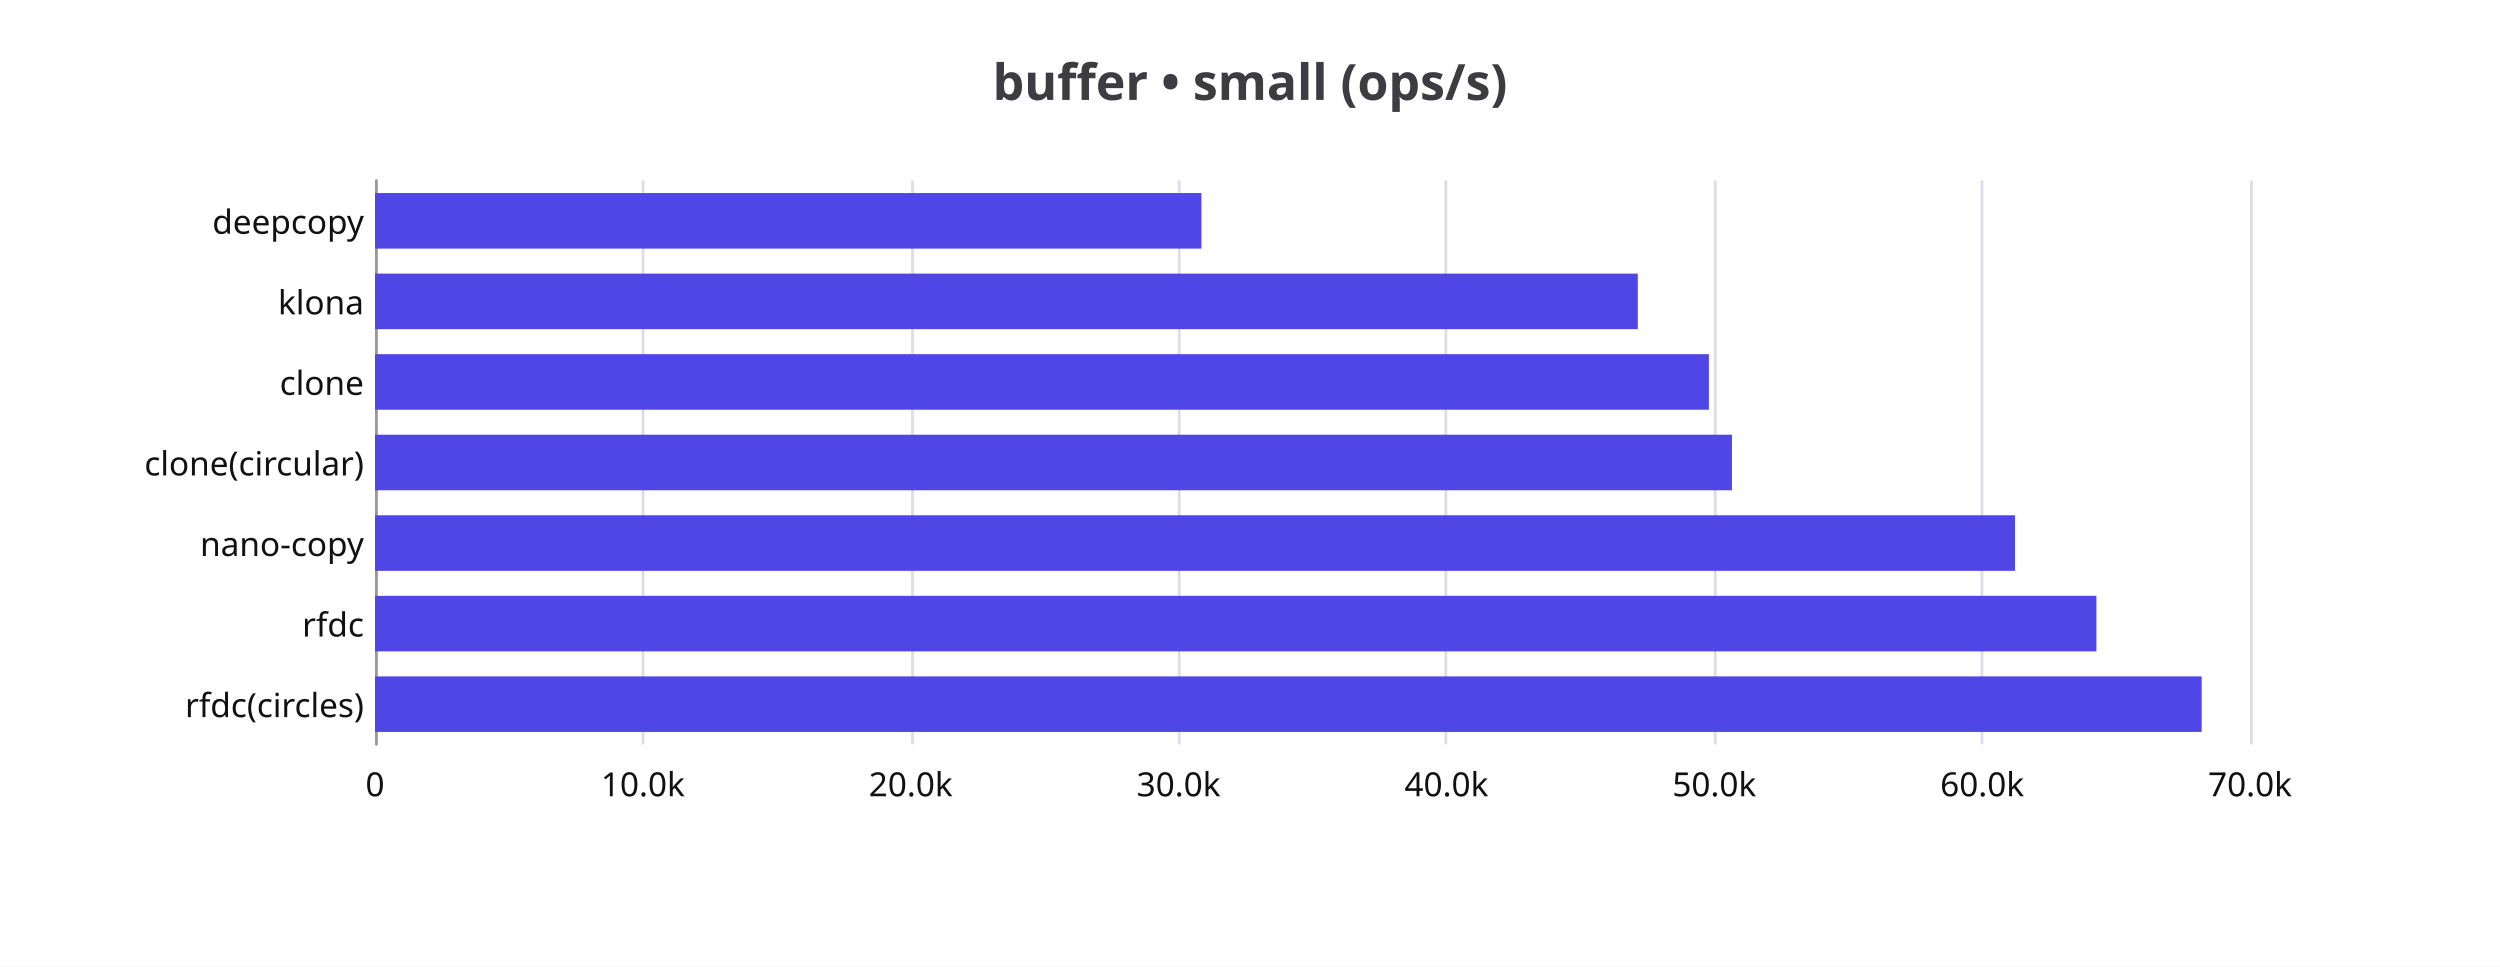
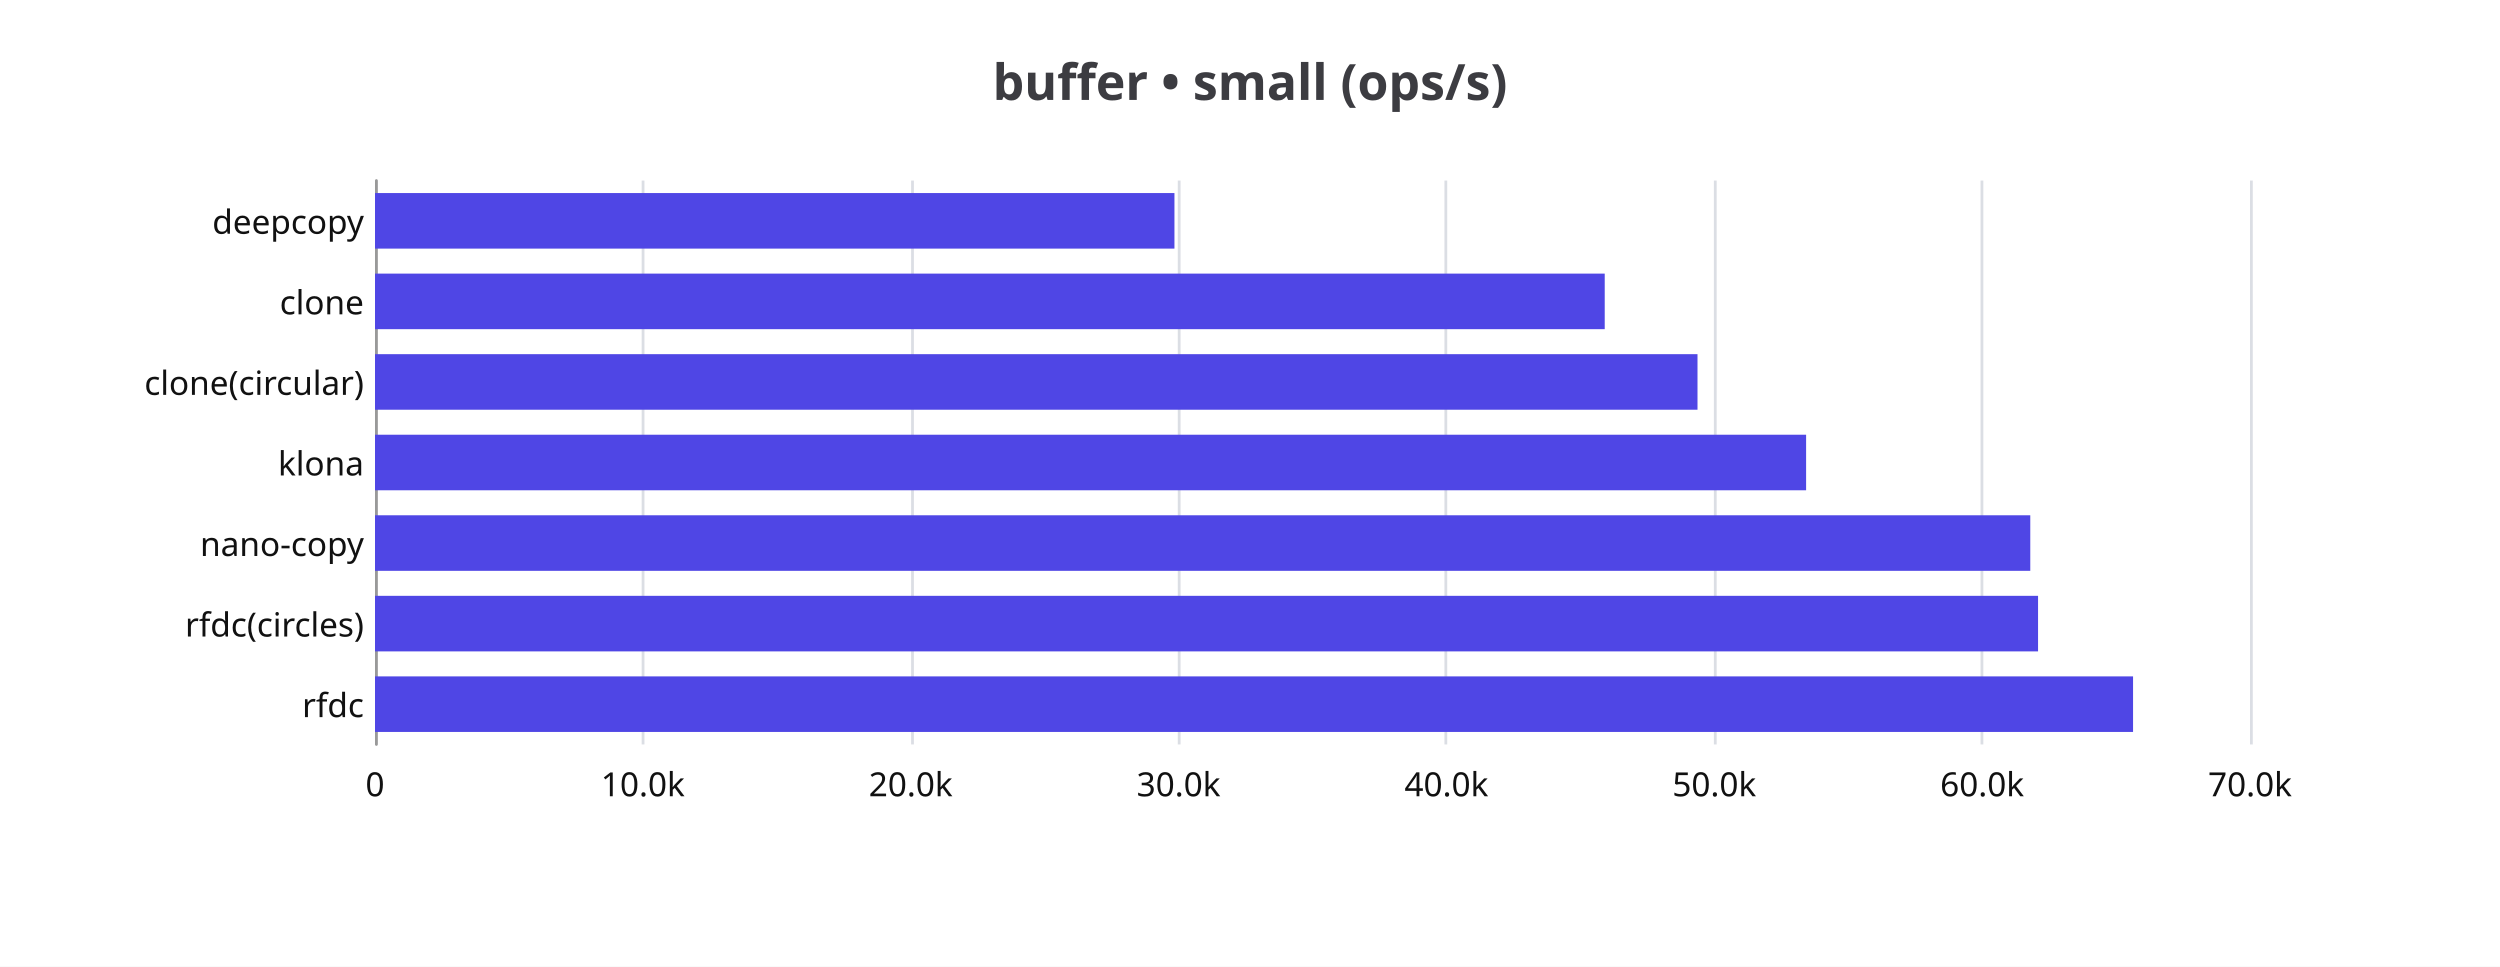
<svg xmlns="http://www.w3.org/2000/svg" width="900" height="348" version="1.1" baseProfile="full" viewBox="0 0 900 348">
  <rect width="900" height="348" x="0" y="0" fill="#ffffff" />
  <path d="M135.5 65L135.5 268" fill="none" pointer-events="visible" stroke="#dbdee4" class="zr12-cls-24" />
  <path d="M231.5 65L231.5 268" fill="none" pointer-events="visible" stroke="#dbdee4" class="zr12-cls-24" />
  <path d="M328.5 65L328.5 268" fill="none" pointer-events="visible" stroke="#dbdee4" class="zr12-cls-24" />
  <path d="M424.5 65L424.5 268" fill="none" pointer-events="visible" stroke="#dbdee4" class="zr12-cls-24" />
  <path d="M520.5 65L520.5 268" fill="none" pointer-events="visible" stroke="#dbdee4" class="zr12-cls-24" />
  <path d="M617.5 65L617.5 268" fill="none" pointer-events="visible" stroke="#dbdee4" class="zr12-cls-24" />
  <path d="M713.5 65L713.5 268" fill="none" pointer-events="visible" stroke="#dbdee4" class="zr12-cls-24" />
  <path d="M810.5 65L810.5 268" fill="none" pointer-events="visible" stroke="#dbdee4" class="zr12-cls-24" />
  <path d="M135.5 268L135.5 65" fill="none" pointer-events="visible" stroke="#999" stroke-linecap="round" class="zr12-cls-24" />
-   <text dominant-baseline="central" text-anchor="end" style="font-size:12px;font-family:Microsoft YaHei;" xml:space="preserve" transform="translate(131 253.5)" fill="#111">    rfdc(circles)</text>
-   <text dominant-baseline="central" text-anchor="end" style="font-size:12px;font-family:Microsoft YaHei;" xml:space="preserve" transform="translate(131 224.5)" fill="#111">    rfdc</text>
+   <text dominant-baseline="central" text-anchor="end" style="font-size:12px;font-family:Microsoft YaHei;" xml:space="preserve" transform="translate(131 253.5)" fill="#111">    rfdc</text>
+   <text dominant-baseline="central" text-anchor="end" style="font-size:12px;font-family:Microsoft YaHei;" xml:space="preserve" transform="translate(131 224.5)" fill="#111">    rfdc(circles)</text>
  <text dominant-baseline="central" text-anchor="end" style="font-size:12px;font-family:Microsoft YaHei;" xml:space="preserve" transform="translate(131 195.5)" fill="#111">    nano-copy</text>
-   <text dominant-baseline="central" text-anchor="end" style="font-size:12px;font-family:Microsoft YaHei;" xml:space="preserve" transform="translate(131 166.5)" fill="#111">    clone(circular)</text>
-   <text dominant-baseline="central" text-anchor="end" style="font-size:12px;font-family:Microsoft YaHei;" xml:space="preserve" transform="translate(131 137.5)" fill="#111">    clone</text>
-   <text dominant-baseline="central" text-anchor="end" style="font-size:12px;font-family:Microsoft YaHei;" xml:space="preserve" transform="translate(131 108.5)" fill="#111">    klona</text>
+   <text dominant-baseline="central" text-anchor="end" style="font-size:12px;font-family:Microsoft YaHei;" xml:space="preserve" transform="translate(131 166.5)" fill="#111">    klona</text>
+   <text dominant-baseline="central" text-anchor="end" style="font-size:12px;font-family:Microsoft YaHei;" xml:space="preserve" transform="translate(131 137.5)" fill="#111">    clone(circular)</text>
+   <text dominant-baseline="central" text-anchor="end" style="font-size:12px;font-family:Microsoft YaHei;" xml:space="preserve" transform="translate(131 108.5)" fill="#111">    clone</text>
  <text dominant-baseline="central" text-anchor="end" style="font-size:12px;font-family:Microsoft YaHei;" xml:space="preserve" transform="translate(131 79.5)" fill="#111">    deepcopy</text>
  <text dominant-baseline="central" text-anchor="middle" style="font-size:12px;font-family:Microsoft YaHei;" y="6" transform="translate(135 276)" fill="#111">0</text>
  <text dominant-baseline="central" text-anchor="middle" style="font-size:12px;font-family:Microsoft YaHei;" y="6" transform="translate(231.4286 276)" fill="#111">10.0k</text>
  <text dominant-baseline="central" text-anchor="middle" style="font-size:12px;font-family:Microsoft YaHei;" y="6" transform="translate(327.8571 276)" fill="#111">20.0k</text>
  <text dominant-baseline="central" text-anchor="middle" style="font-size:12px;font-family:Microsoft YaHei;" y="6" transform="translate(424.2857 276)" fill="#111">30.0k</text>
  <text dominant-baseline="central" text-anchor="middle" style="font-size:12px;font-family:Microsoft YaHei;" y="6" transform="translate(520.7143 276)" fill="#111">40.0k</text>
  <text dominant-baseline="central" text-anchor="middle" style="font-size:12px;font-family:Microsoft YaHei;" y="6" transform="translate(617.1429 276)" fill="#111">50.0k</text>
  <text dominant-baseline="central" text-anchor="middle" style="font-size:12px;font-family:Microsoft YaHei;" y="6" transform="translate(713.5714 276)" fill="#111">60.0k</text>
  <text dominant-baseline="central" text-anchor="middle" style="font-size:12px;font-family:Microsoft YaHei;" y="6" transform="translate(810 276)" fill="#111">70.0k</text>
-   <path d="M135 243.5l657.6 0l0 20l-657.6 0Z" fill="#4F46E5" ecmeta_series_index="0" ecmeta_data_index="0" ecmeta_ssr_type="chart" class="zr12-cls-25" />
-   <path d="M135 214.5l619.7 0l0 20l-619.7 0Z" fill="#4F46E5" ecmeta_series_index="0" ecmeta_data_index="1" ecmeta_ssr_type="chart" class="zr12-cls-25" />
-   <path d="M135 185.5l590.4 0l0 20l-590.4 0Z" fill="#4F46E5" ecmeta_series_index="0" ecmeta_data_index="2" ecmeta_ssr_type="chart" class="zr12-cls-25" />
-   <path d="M135 156.5l488.5 0l0 20l-488.5 0Z" fill="#4F46E5" ecmeta_series_index="0" ecmeta_data_index="3" ecmeta_ssr_type="chart" class="zr12-cls-25" />
-   <path d="M135 127.5l480.2 0l0 20l-480.2 0Z" fill="#4F46E5" ecmeta_series_index="0" ecmeta_data_index="4" ecmeta_ssr_type="chart" class="zr12-cls-25" />
-   <path d="M135 98.5l454.6 0l0 20l-454.6 0Z" fill="#4F46E5" ecmeta_series_index="0" ecmeta_data_index="5" ecmeta_ssr_type="chart" class="zr12-cls-25" />
-   <path d="M135 69.5l297.5 0l0 20l-297.5 0Z" fill="#4F46E5" ecmeta_series_index="0" ecmeta_data_index="6" ecmeta_ssr_type="chart" class="zr12-cls-25" />
+   <path d="M135 243.5l632.9 0l0 20l-632.9 0Z" fill="#4F46E5" ecmeta_series_index="0" ecmeta_data_index="0" ecmeta_ssr_type="chart" class="zr12-cls-25" />
+   <path d="M135 214.5l598.7 0l0 20l-598.7 0Z" fill="#4F46E5" ecmeta_series_index="0" ecmeta_data_index="1" ecmeta_ssr_type="chart" class="zr12-cls-25" />
+   <path d="M135 185.5l595.9 0l0 20l-595.9 0Z" fill="#4F46E5" ecmeta_series_index="0" ecmeta_data_index="2" ecmeta_ssr_type="chart" class="zr12-cls-25" />
+   <path d="M135 156.5l515.2 0l0 20l-515.2 0Z" fill="#4F46E5" ecmeta_series_index="0" ecmeta_data_index="3" ecmeta_ssr_type="chart" class="zr12-cls-25" />
+   <path d="M135 127.5l476.1 0l0 20l-476.1 0Z" fill="#4F46E5" ecmeta_series_index="0" ecmeta_data_index="4" ecmeta_ssr_type="chart" class="zr12-cls-25" />
+   <path d="M135 98.5l442.7 0l0 20l-442.7 0Z" fill="#4F46E5" ecmeta_series_index="0" ecmeta_data_index="5" ecmeta_ssr_type="chart" class="zr12-cls-25" />
+   <path d="M135 69.5l287.8 0l0 20l-287.8 0Z" fill="#4F46E5" ecmeta_series_index="0" ecmeta_data_index="6" ecmeta_ssr_type="chart" class="zr12-cls-25" />
  <path d="M-93.2 -5l186.4 0l0 28l-186.4 0Z" transform="translate(450 20)" fill="rgb(0,0,0)" fill-opacity="0" stroke="#3c3c41" stroke-width="0" class="zr12-cls-24" />
  <text dominant-baseline="central" text-anchor="middle" style="font-size:18px;font-family:Microsoft YaHei;font-weight:bold;" xml:space="preserve" y="9" transform="translate(450 20)" fill="#3c3c41">buffer • small (ops/s)</text>
  <style>
.zr12-cls-24:hover {
pointer-events:none;
}
.zr12-cls-25:hover {
cursor:pointer;
fill:rgba(86,77,251,1);
}



</style>
</svg>
